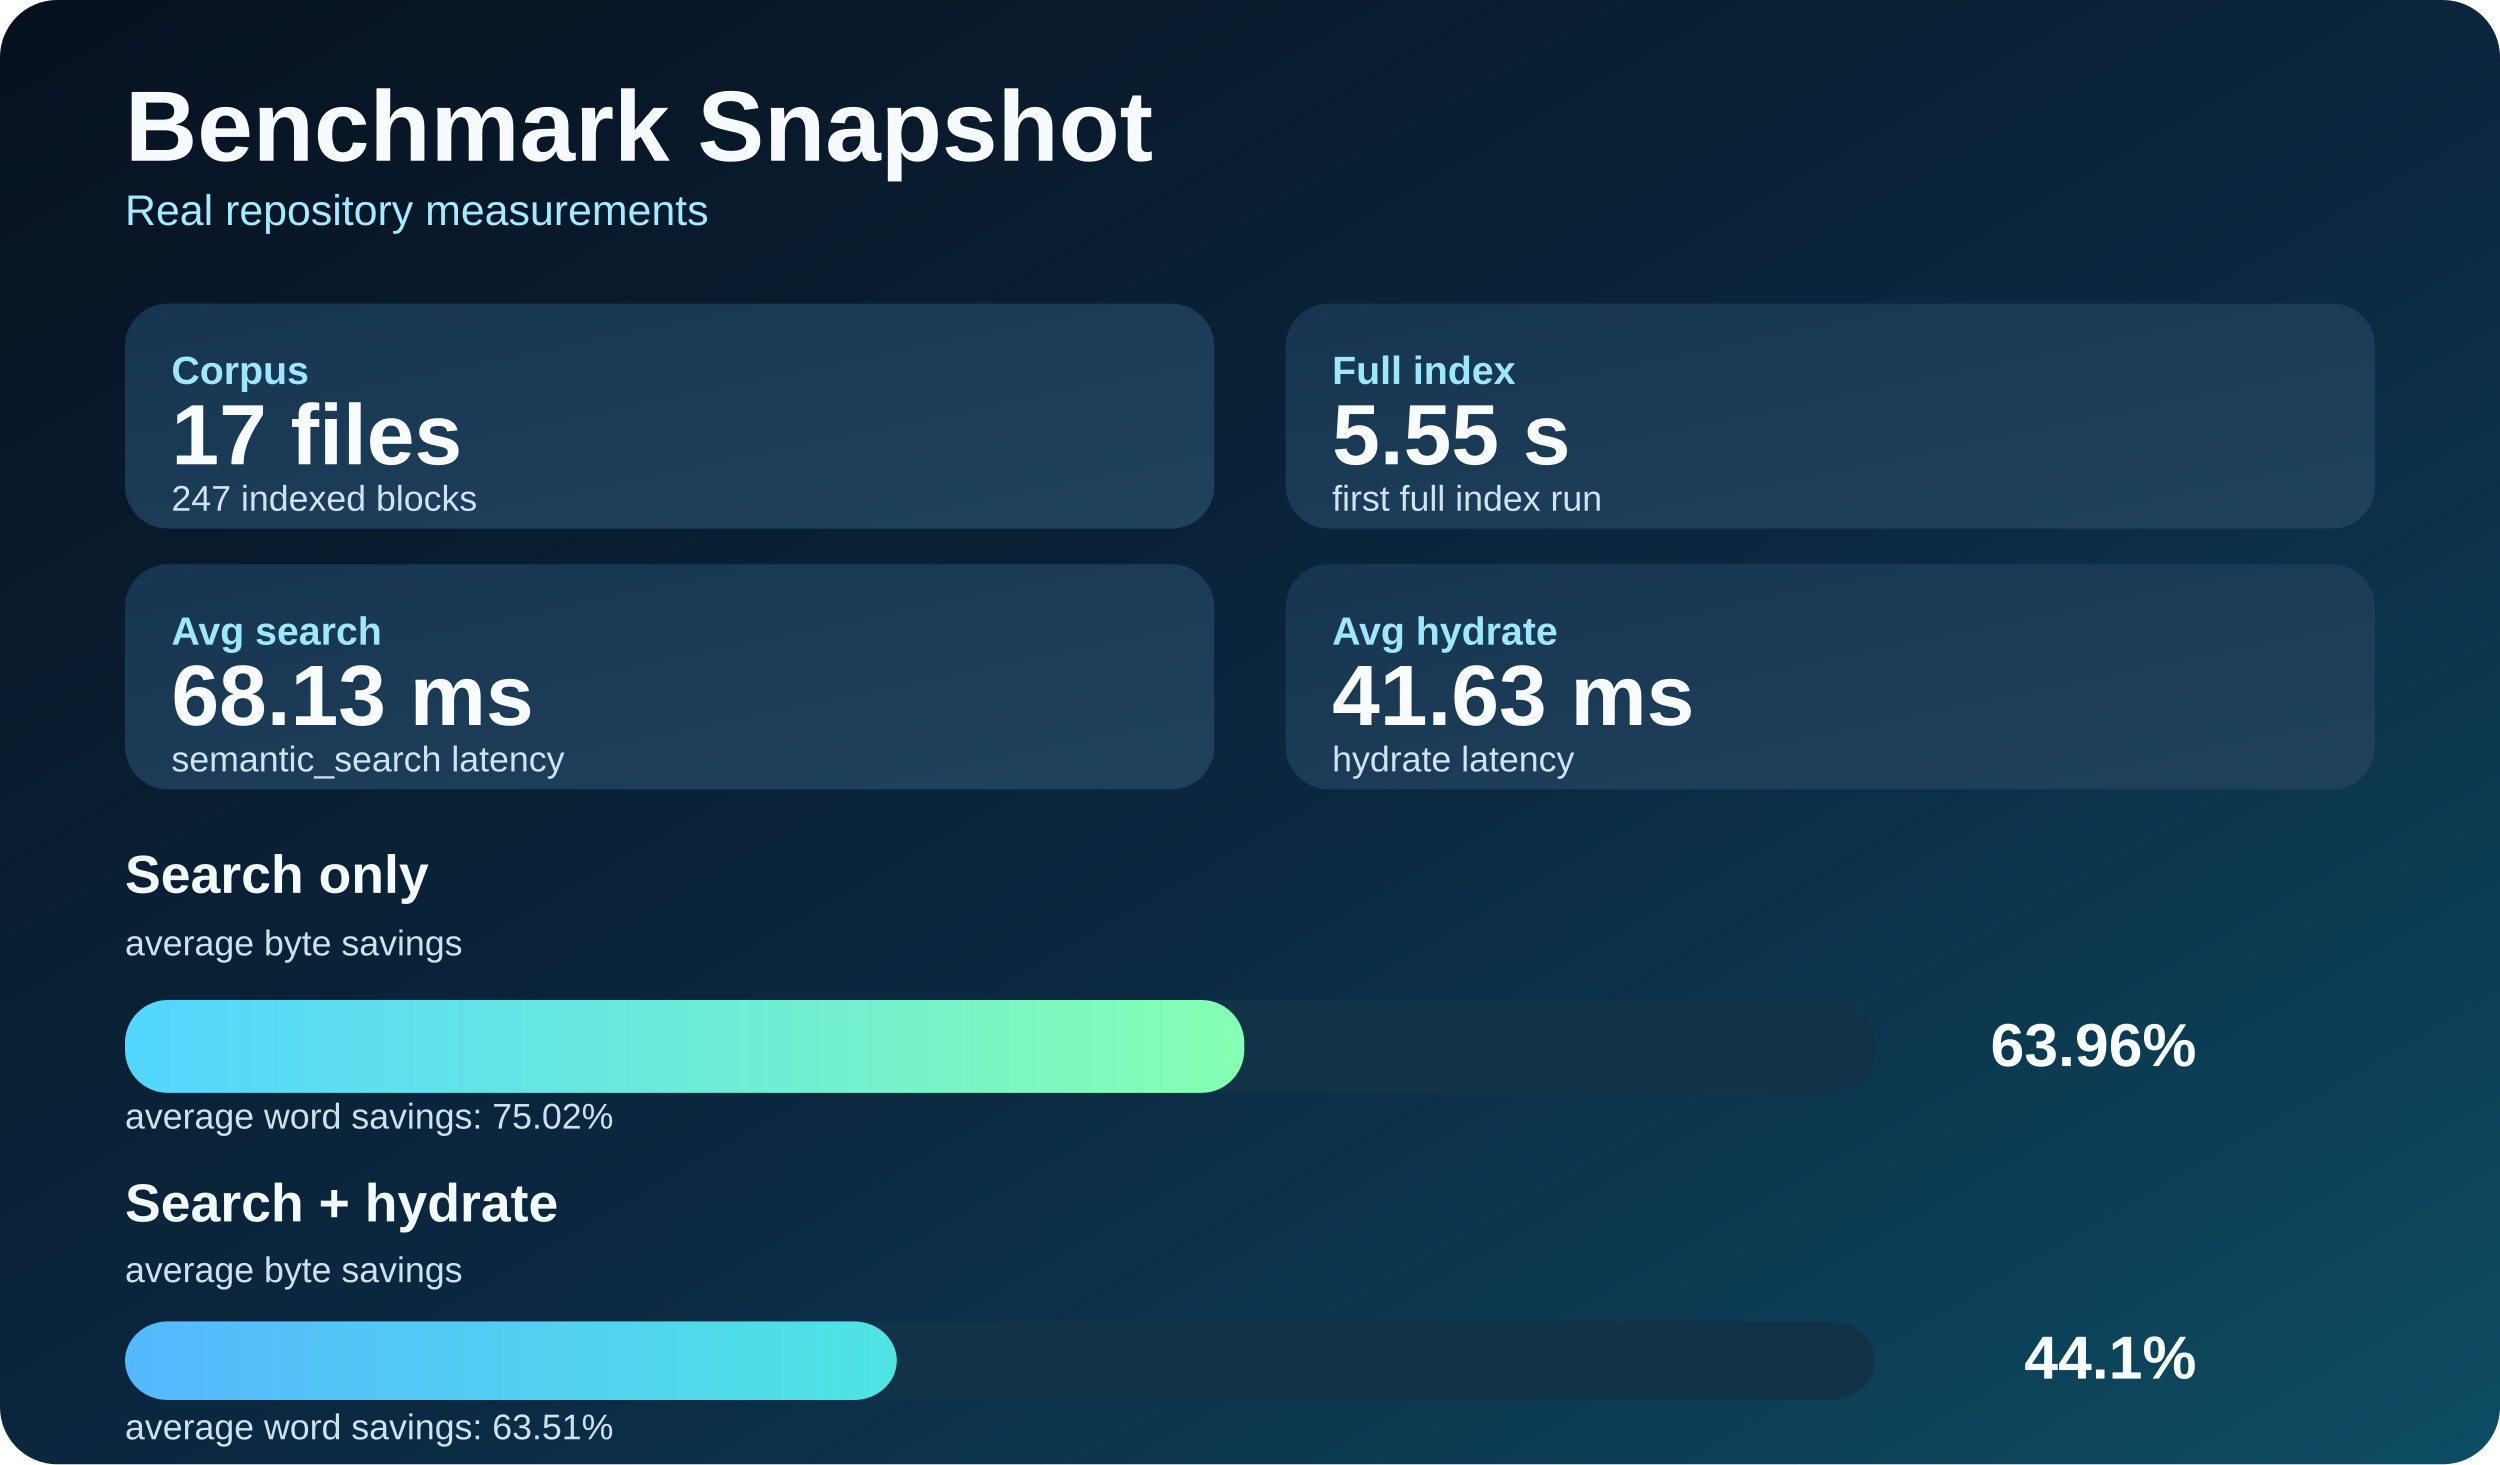
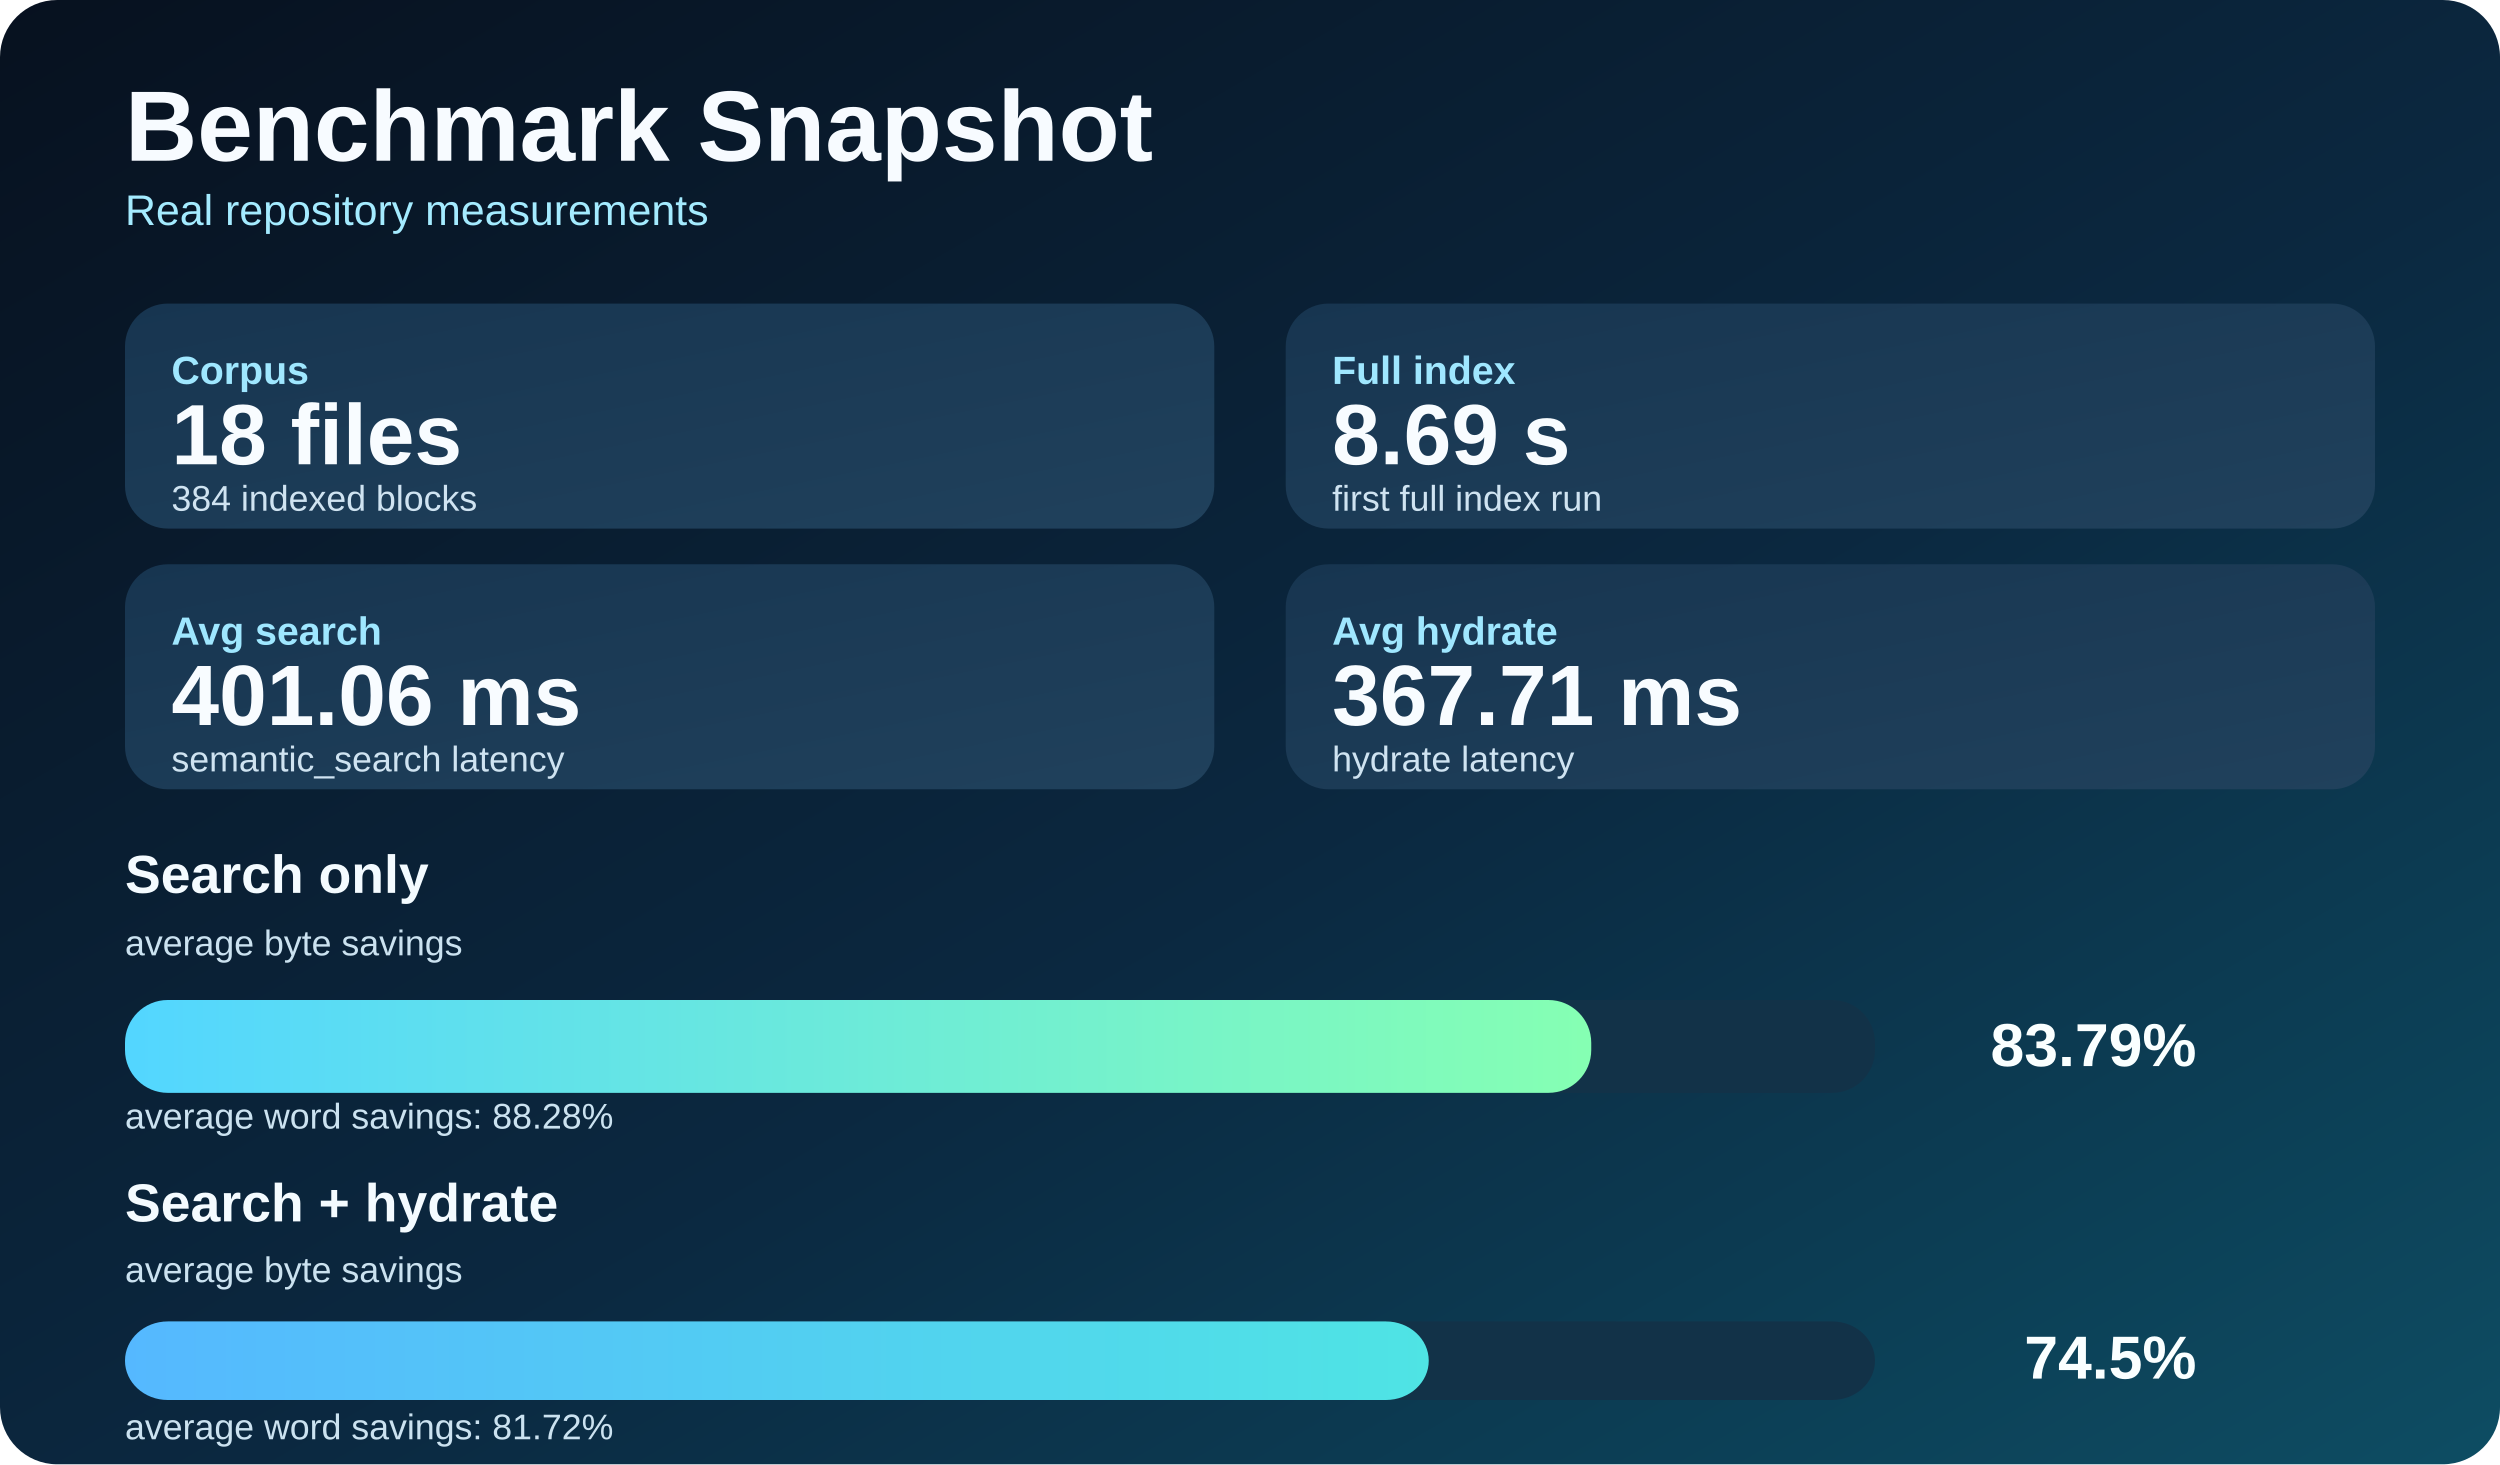
<svg xmlns="http://www.w3.org/2000/svg" width="1400" height="820" viewBox="0 0 1400 820" role="img" aria-labelledby="title desc">
  <defs>
    <linearGradient id="bg" x1="0%" y1="0%" x2="100%" y2="100%">
      <stop offset="0%" stop-color="#07111f" />
      <stop offset="55%" stop-color="#0b2840" />
      <stop offset="100%" stop-color="#0d4d63" />
    </linearGradient>
    <linearGradient id="card" x1="0%" y1="0%" x2="100%" y2="100%">
      <stop offset="0%" stop-color="#173550" />
      <stop offset="100%" stop-color="#20415c" />
    </linearGradient>
    <linearGradient id="bar1" x1="0%" y1="0%" x2="100%" y2="0%">
      <stop offset="0%" stop-color="#53d6ff" />
      <stop offset="100%" stop-color="#85ffb3" />
    </linearGradient>
    <linearGradient id="bar2" x1="0%" y1="0%" x2="100%" y2="0%">
      <stop offset="0%" stop-color="#55b8ff" />
      <stop offset="100%" stop-color="#4fe4e4" />
    </linearGradient>
    <style>
      .title { font: 700 56px 'Segoe UI', Arial, sans-serif; fill: #f7fbff; }
      .subtitle { font: 500 24px 'Segoe UI', Arial, sans-serif; fill: #a4ebff; }
      .kpiLabel { font: 600 22px 'Segoe UI', Arial, sans-serif; fill: #9fe7ff; }
      .kpiValue { font: 700 48px 'Segoe UI', Arial, sans-serif; fill: #f8fcff; }
      .kpiMeta { font: 500 20px 'Segoe UI', Arial, sans-serif; fill: #cfe3f1; }
      .barLabel { font: 700 30px 'Segoe UI', Arial, sans-serif; fill: #f4fbff; }
      .barMeta { font: 500 20px 'Segoe UI', Arial, sans-serif; fill: #cbe2f0; }
      .percent { font: 700 34px 'Segoe UI', Arial, sans-serif; fill: #faffff; }
    </style>
  </defs>
  <rect width="1400" height="820" rx="32" ry="32" fill="url(#bg)" />
  <text x="70" y="90" class="title">Benchmark Snapshot</text>
  <text x="70" y="126" class="subtitle">Real repository measurements</text>
  <rect x="70" y="170" rx="24" ry="24" width="610" height="126" fill="url(#card)" />
  <rect x="720" y="170" rx="24" ry="24" width="610" height="126" fill="url(#card)" />
  <rect x="70" y="316" rx="24" ry="24" width="610" height="126" fill="url(#card)" />
  <rect x="720" y="316" rx="24" ry="24" width="610" height="126" fill="url(#card)" />
  <text x="96" y="215" class="kpiLabel">Corpus</text>
-   <text x="96" y="260" class="kpiValue">17 files</text>
-   <text x="96" y="286" class="kpiMeta">247 indexed blocks</text>
+   <text x="96" y="260" class="kpiValue">18 files</text>
+   <text x="96" y="286" class="kpiMeta">384 indexed blocks</text>
  <text x="746" y="215" class="kpiLabel">Full index</text>
-   <text x="746" y="260" class="kpiValue">5.55 s</text>
+   <text x="746" y="260" class="kpiValue">8.69 s</text>
  <text x="746" y="286" class="kpiMeta">first full index run</text>
  <text x="96" y="361" class="kpiLabel">Avg search</text>
-   <text x="96" y="406" class="kpiValue">68.13 ms</text>
+   <text x="96" y="406" class="kpiValue">401.06 ms</text>
  <text x="96" y="432" class="kpiMeta">semantic_search latency</text>
  <text x="746" y="361" class="kpiLabel">Avg hydrate</text>
-   <text x="746" y="406" class="kpiValue">41.63 ms</text>
+   <text x="746" y="406" class="kpiValue">367.71 ms</text>
  <text x="746" y="432" class="kpiMeta">hydrate latency</text>
  <text x="70" y="500" class="barLabel">Search only</text>
  <text x="70" y="535" class="barMeta">average byte savings</text>
  <rect x="70" y="560" rx="24" ry="24" width="980" height="52" fill="#123248" />
-   <rect x="70" y="560" rx="24" ry="24" width="626.8" height="52" fill="url(#bar1)" />
-   <text x="1230" y="597" class="percent" text-anchor="end">63.96%</text>
-   <text x="70" y="632" class="barMeta">average word savings: 75.02%</text>
+   <rect x="70" y="560" rx="24" ry="24" width="821.1" height="52" fill="url(#bar1)" />
+   <text x="1230" y="597" class="percent" text-anchor="end">83.79%</text>
+   <text x="70" y="632" class="barMeta">average word savings: 88.28%</text>
  <text x="70" y="684" class="barLabel">Search + hydrate</text>
  <text x="70" y="718" class="barMeta">average byte savings</text>
  <rect x="70" y="740" rx="24" ry="24" width="980" height="44" fill="#123248" />
-   <rect x="70" y="740" rx="24" ry="24" width="432.2" height="44" fill="url(#bar2)" />
-   <text x="1230" y="772" class="percent" text-anchor="end">44.1%</text>
-   <text x="70" y="806" class="barMeta">average word savings: 63.51%</text>
+   <rect x="70" y="740" rx="24" ry="24" width="730.1" height="44" fill="url(#bar2)" />
+   <text x="1230" y="772" class="percent" text-anchor="end">74.5%</text>
+   <text x="70" y="806" class="barMeta">average word savings: 81.72%</text>
</svg>
